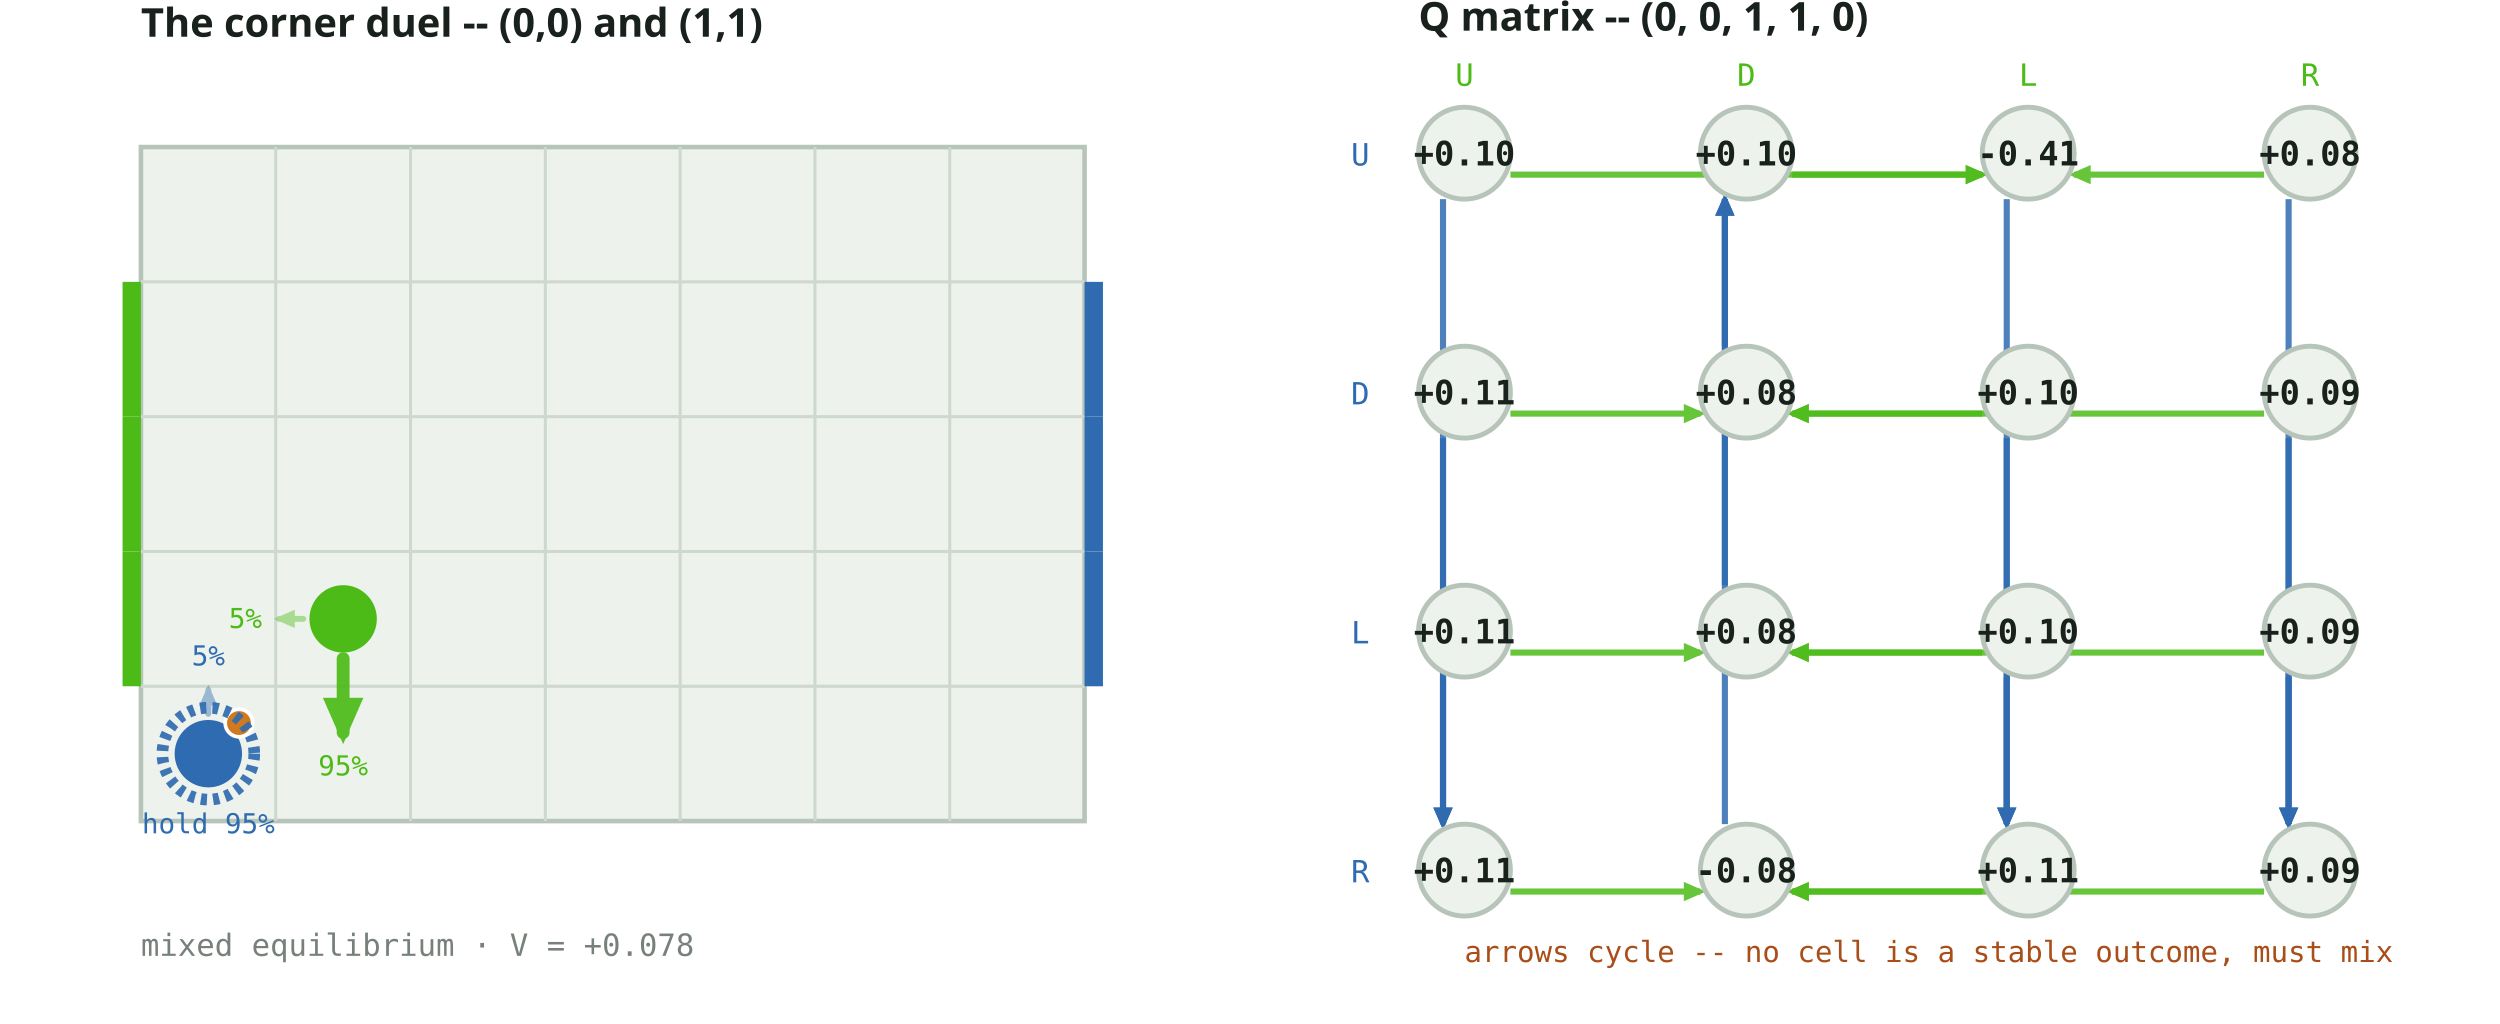
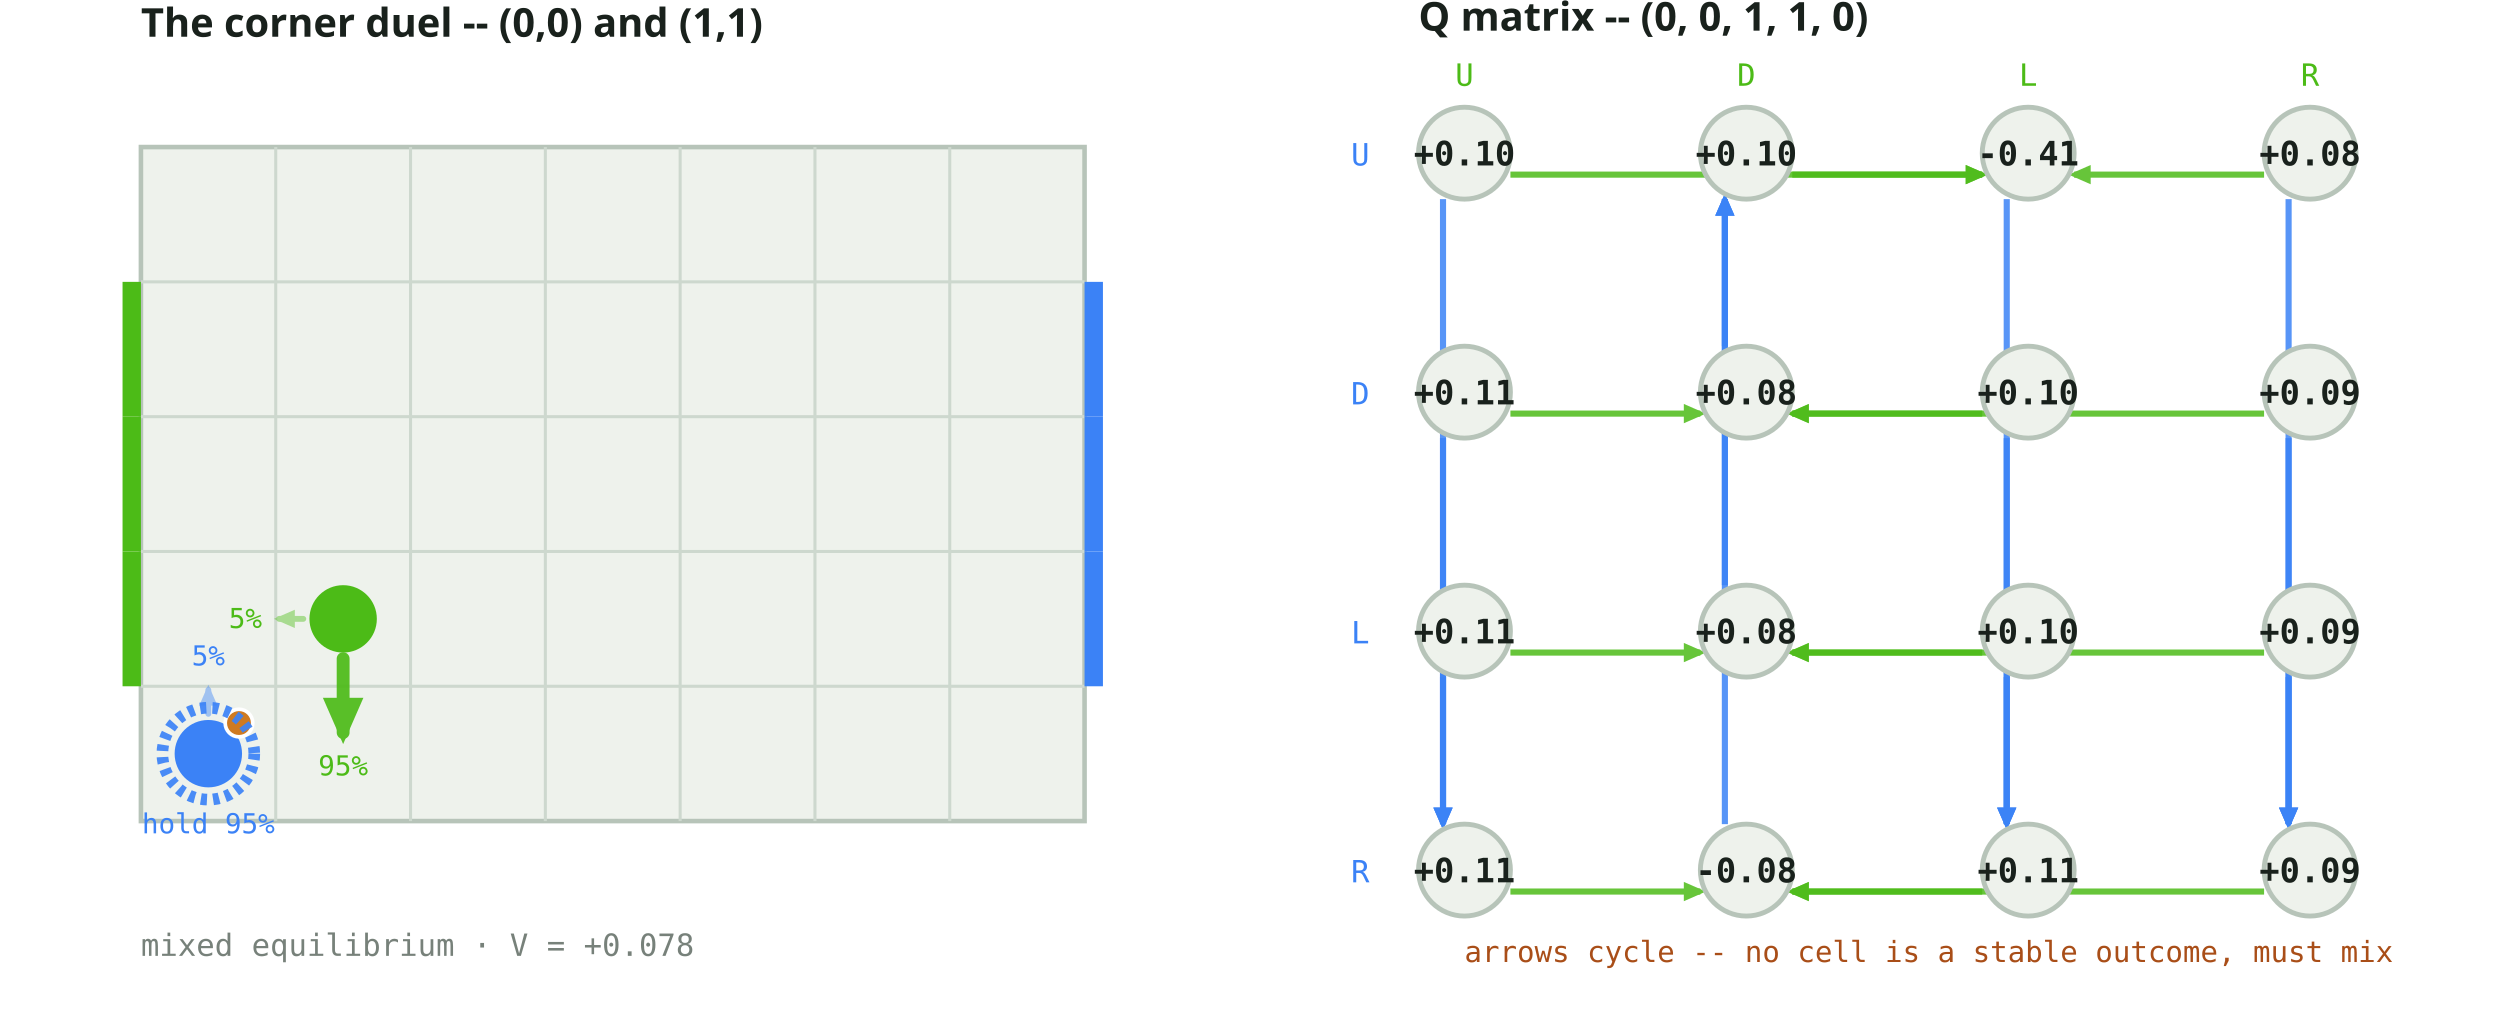
<svg xmlns="http://www.w3.org/2000/svg" viewBox="0 0 816 334" role="img" aria-label="panel">
  <g transform="translate(16.0 18.0)">
    <clipPath id="pnl0">
      <rect x="-16.0" y="-16.0" width="400.0" height="330.0" />
    </clipPath>
    <g clip-path="url(#pnl0)">
      <defs>
        <marker id="ah-2f6bb0" viewBox="0 0 8 8" refX="6" refY="4" markerWidth="3.6" markerHeight="3.6" orient="auto">
-           <path d="M0 0.5 L8 4 L0 7.5 z" fill="var(--p0, #2f6bb0)" />
+           <path d="M0 0.5 L8 4 L0 7.5 z" fill="var(--p0, #3B82F6)" />
        </marker>
        <marker id="ah-2f8a52" viewBox="0 0 8 8" refX="6" refY="4" markerWidth="3.6" markerHeight="3.6" orient="auto">
          <path d="M0 0.5 L8 4 L0 7.5 z" fill="var(--p1, #4CBB17)" />
        </marker>
      </defs>
      <rect x="30" y="30" width="308" height="220" fill="var(--tint, #eef2ec)" stroke="var(--rule-strong, #b7c4b9)" stroke-width="1.5" />
      <line x1="74" y1="30" x2="74" y2="250" stroke="var(--rule, #cdd8ce)" stroke-width="1" />
      <line x1="118" y1="30" x2="118" y2="250" stroke="var(--rule, #cdd8ce)" stroke-width="1" />
      <line x1="162" y1="30" x2="162" y2="250" stroke="var(--rule, #cdd8ce)" stroke-width="1" />
      <line x1="206" y1="30" x2="206" y2="250" stroke="var(--rule, #cdd8ce)" stroke-width="1" />
      <line x1="250" y1="30" x2="250" y2="250" stroke="var(--rule, #cdd8ce)" stroke-width="1" />
      <line x1="294" y1="30" x2="294" y2="250" stroke="var(--rule, #cdd8ce)" stroke-width="1" />
      <line x1="30" y1="74" x2="338" y2="74" stroke="var(--rule, #cdd8ce)" stroke-width="1" />
      <line x1="30" y1="118" x2="338" y2="118" stroke="var(--rule, #cdd8ce)" stroke-width="1" />
      <line x1="30" y1="162" x2="338" y2="162" stroke="var(--rule, #cdd8ce)" stroke-width="1" />
      <line x1="30" y1="206" x2="338" y2="206" stroke="var(--rule, #cdd8ce)" stroke-width="1" />
      <rect x="24" y="162" width="6" height="44" fill="var(--p1, #4CBB17)" />
-       <rect x="338" y="162" width="6" height="44" fill="var(--p0, #2f6bb0)" />
+       <rect x="338" y="162" width="6" height="44" fill="var(--p0, #3B82F6)" />
      <rect x="24" y="118" width="6" height="44" fill="var(--p1, #4CBB17)" />
-       <rect x="338" y="118" width="6" height="44" fill="var(--p0, #2f6bb0)" />
+       <rect x="338" y="118" width="6" height="44" fill="var(--p0, #3B82F6)" />
      <rect x="24" y="74" width="6" height="44" fill="var(--p1, #4CBB17)" />
-       <rect x="338" y="74" width="6" height="44" fill="var(--p0, #2f6bb0)" />
-       <circle cx="52.0" cy="228.0" r="11" fill="var(--p0, #2f6bb0)" />
+       <rect x="338" y="74" width="6" height="44" fill="var(--p0, #3B82F6)" />
+       <circle cx="52.0" cy="228.0" r="11" fill="var(--p0, #3B82F6)" />
      <circle cx="96.0" cy="184.0" r="11" fill="var(--p1, #4CBB17)" />
      <circle cx="62.0" cy="218.0" r="4.5" fill="var(--ball, #cf7a20)" stroke="var(--paper, #ffffff)" stroke-width="1.2" />
-       <circle cx="52.0" cy="228.0" r="15" fill="none" stroke="var(--p0, #2f6bb0)" stroke-width="3.8" stroke-dasharray="2 2" opacity="0.92" />
-       <text x="52.0" y="254.0" text-anchor="middle" font-family="ui-monospace,monospace" font-size="9" fill="var(--p0, #2f6bb0)">hold 95%</text>
-       <line x1="52.0" y1="215.0" x2="52.0" y2="207.2" stroke="var(--p0, #2f6bb0)" stroke-width="1.9" stroke-linecap="round" opacity="0.43" marker-end="url(#ah-2f6bb0)" />
-       <text x="52.0" y="199.2" text-anchor="middle" font-family="ui-monospace,monospace" font-size="9" fill="var(--p0, #2f6bb0)">5%</text>
+       <circle cx="52.0" cy="228.0" r="15" fill="none" stroke="var(--p0, #3B82F6)" stroke-width="3.8" stroke-dasharray="2 2" opacity="0.92" />
+       <text x="52.0" y="254.0" text-anchor="middle" font-family="ui-monospace,monospace" font-size="9" fill="var(--p0, #3B82F6)">hold 95%</text>
+       <line x1="52.0" y1="215.0" x2="52.0" y2="207.2" stroke="var(--p0, #3B82F6)" stroke-width="1.9" stroke-linecap="round" opacity="0.43" marker-end="url(#ah-2f6bb0)" />
+       <text x="52.0" y="199.2" text-anchor="middle" font-family="ui-monospace,monospace" font-size="9" fill="var(--p0, #3B82F6)">5%</text>
      <line x1="96.0" y1="197.0" x2="96.0" y2="221.1" stroke="var(--p1, #4CBB17)" stroke-width="4.2" stroke-linecap="round" opacity="0.92" marker-end="url(#ah-2f8a52)" />
      <text x="96.0" y="235.1" text-anchor="middle" font-family="ui-monospace,monospace" font-size="9" fill="var(--p1, #4CBB17)">95%</text>
      <line x1="83.0" y1="184.0" x2="75.1" y2="184.0" stroke="var(--p1, #4CBB17)" stroke-width="1.9" stroke-linecap="round" opacity="0.43" marker-end="url(#ah-2f8a52)" />
      <text x="64.1" y="187.0" text-anchor="middle" font-family="ui-monospace,monospace" font-size="9" fill="var(--p1, #4CBB17)">5%</text>
      <text x="30" y="294" font-family="ui-monospace,monospace" font-size="10" fill="var(--ink-faint, #77817a)">mixed equilibrium · V = +0.078</text>
      <text x="30" y="-6" font-family="Barlow Semi Condensed,sans-serif" font-weight="600" font-size="13" fill="var(--ink, #19211c)">The corner duel -- (0,0) and (1,1)</text>
    </g>
  </g>
  <g transform="translate(432.0 16.0)">
    <clipPath id="pnl1">
      <rect x="-16.0" y="-16.0" width="400.0" height="334.0" />
    </clipPath>
    <g clip-path="url(#pnl1)">
      <text x="31" y="-6" font-family="Barlow Semi Condensed,sans-serif" font-weight="600" font-size="13" fill="var(--ink, #19211c)">Q matrix -- (0, 0, 1, 1, 0)</text>
      <defs>
        <marker id="ah-2f6bb0" viewBox="0 0 8 8" refX="6" refY="4" markerWidth="3.6" markerHeight="3.6" orient="auto">
-           <path d="M0 0.5 L8 4 L0 7.5 z" fill="var(--p0, #2f6bb0)" />
+           <path d="M0 0.5 L8 4 L0 7.5 z" fill="var(--p0, #3B82F6)" />
        </marker>
        <marker id="ah-2f8a52" viewBox="0 0 8 8" refX="6" refY="4" markerWidth="3.6" markerHeight="3.6" orient="auto">
          <path d="M0 0.5 L8 4 L0 7.5 z" fill="var(--p1, #4CBB17)" />
        </marker>
      </defs>
      <text x="46" y="12" text-anchor="middle" font-family="ui-monospace,monospace" font-size="10" fill="var(--p1, #4CBB17)">U</text>
      <text x="138" y="12" text-anchor="middle" font-family="ui-monospace,monospace" font-size="10" fill="var(--p1, #4CBB17)">D</text>
      <text x="230" y="12" text-anchor="middle" font-family="ui-monospace,monospace" font-size="10" fill="var(--p1, #4CBB17)">L</text>
      <text x="322" y="12" text-anchor="middle" font-family="ui-monospace,monospace" font-size="10" fill="var(--p1, #4CBB17)">R</text>
-       <text x="12" y="38" text-anchor="middle" font-family="ui-monospace,monospace" font-size="10" fill="var(--p0, #2f6bb0)">U</text>
-       <text x="12" y="116" text-anchor="middle" font-family="ui-monospace,monospace" font-size="10" fill="var(--p0, #2f6bb0)">D</text>
-       <text x="12" y="194" text-anchor="middle" font-family="ui-monospace,monospace" font-size="10" fill="var(--p0, #2f6bb0)">L</text>
-       <text x="12" y="272" text-anchor="middle" font-family="ui-monospace,monospace" font-size="10" fill="var(--p0, #2f6bb0)">R</text>
-       <line x1="39.0" y1="49.0" x2="39.0" y2="253.0" stroke="var(--p0, #2f6bb0)" stroke-width="2" marker-end="url(#ah-2f6bb0)" opacity=".85" />
-       <line x1="39.0" y1="127.0" x2="39.0" y2="253.0" stroke="var(--p0, #2f6bb0)" stroke-width="2" marker-end="url(#ah-2f6bb0)" opacity=".85" />
-       <line x1="39.0" y1="205.0" x2="39.0" y2="253.0" stroke="var(--p0, #2f6bb0)" stroke-width="2" marker-end="url(#ah-2f6bb0)" opacity=".85" />
-       <line x1="131.0" y1="97.0" x2="131.0" y2="49.0" stroke="var(--p0, #2f6bb0)" stroke-width="2" marker-end="url(#ah-2f6bb0)" opacity=".85" />
-       <line x1="131.0" y1="175.0" x2="131.0" y2="49.0" stroke="var(--p0, #2f6bb0)" stroke-width="2" marker-end="url(#ah-2f6bb0)" opacity=".85" />
-       <line x1="131.0" y1="253.0" x2="131.0" y2="49.0" stroke="var(--p0, #2f6bb0)" stroke-width="2" marker-end="url(#ah-2f6bb0)" opacity=".85" />
-       <line x1="223.0" y1="49.0" x2="223.0" y2="253.0" stroke="var(--p0, #2f6bb0)" stroke-width="2" marker-end="url(#ah-2f6bb0)" opacity=".85" />
-       <line x1="223.0" y1="127.0" x2="223.0" y2="253.0" stroke="var(--p0, #2f6bb0)" stroke-width="2" marker-end="url(#ah-2f6bb0)" opacity=".85" />
-       <line x1="223.0" y1="205.0" x2="223.0" y2="253.0" stroke="var(--p0, #2f6bb0)" stroke-width="2" marker-end="url(#ah-2f6bb0)" opacity=".85" />
-       <line x1="315.0" y1="49.0" x2="315.0" y2="253.0" stroke="var(--p0, #2f6bb0)" stroke-width="2" marker-end="url(#ah-2f6bb0)" opacity=".85" />
-       <line x1="315.0" y1="127.0" x2="315.0" y2="253.0" stroke="var(--p0, #2f6bb0)" stroke-width="2" marker-end="url(#ah-2f6bb0)" opacity=".85" />
-       <line x1="315.0" y1="205.0" x2="315.0" y2="253.0" stroke="var(--p0, #2f6bb0)" stroke-width="2" marker-end="url(#ah-2f6bb0)" opacity=".85" />
+       <text x="12" y="38" text-anchor="middle" font-family="ui-monospace,monospace" font-size="10" fill="var(--p0, #3B82F6)">U</text>
+       <text x="12" y="116" text-anchor="middle" font-family="ui-monospace,monospace" font-size="10" fill="var(--p0, #3B82F6)">D</text>
+       <text x="12" y="194" text-anchor="middle" font-family="ui-monospace,monospace" font-size="10" fill="var(--p0, #3B82F6)">L</text>
+       <text x="12" y="272" text-anchor="middle" font-family="ui-monospace,monospace" font-size="10" fill="var(--p0, #3B82F6)">R</text>
+       <line x1="39.0" y1="49.0" x2="39.0" y2="253.0" stroke="var(--p0, #3B82F6)" stroke-width="2" marker-end="url(#ah-2f6bb0)" opacity=".85" />
+       <line x1="39.0" y1="127.0" x2="39.0" y2="253.0" stroke="var(--p0, #3B82F6)" stroke-width="2" marker-end="url(#ah-2f6bb0)" opacity=".85" />
+       <line x1="39.0" y1="205.0" x2="39.0" y2="253.0" stroke="var(--p0, #3B82F6)" stroke-width="2" marker-end="url(#ah-2f6bb0)" opacity=".85" />
+       <line x1="131.0" y1="97.0" x2="131.0" y2="49.0" stroke="var(--p0, #3B82F6)" stroke-width="2" marker-end="url(#ah-2f6bb0)" opacity=".85" />
+       <line x1="131.0" y1="175.0" x2="131.0" y2="49.0" stroke="var(--p0, #3B82F6)" stroke-width="2" marker-end="url(#ah-2f6bb0)" opacity=".85" />
+       <line x1="131.0" y1="253.0" x2="131.0" y2="49.0" stroke="var(--p0, #3B82F6)" stroke-width="2" marker-end="url(#ah-2f6bb0)" opacity=".85" />
+       <line x1="223.0" y1="49.0" x2="223.0" y2="253.0" stroke="var(--p0, #3B82F6)" stroke-width="2" marker-end="url(#ah-2f6bb0)" opacity=".85" />
+       <line x1="223.0" y1="127.0" x2="223.0" y2="253.0" stroke="var(--p0, #3B82F6)" stroke-width="2" marker-end="url(#ah-2f6bb0)" opacity=".85" />
+       <line x1="223.0" y1="205.0" x2="223.0" y2="253.0" stroke="var(--p0, #3B82F6)" stroke-width="2" marker-end="url(#ah-2f6bb0)" opacity=".85" />
+       <line x1="315.0" y1="49.0" x2="315.0" y2="253.0" stroke="var(--p0, #3B82F6)" stroke-width="2" marker-end="url(#ah-2f6bb0)" opacity=".85" />
+       <line x1="315.0" y1="127.0" x2="315.0" y2="253.0" stroke="var(--p0, #3B82F6)" stroke-width="2" marker-end="url(#ah-2f6bb0)" opacity=".85" />
+       <line x1="315.0" y1="205.0" x2="315.0" y2="253.0" stroke="var(--p0, #3B82F6)" stroke-width="2" marker-end="url(#ah-2f6bb0)" opacity=".85" />
      <line x1="61.0" y1="41.0" x2="215.0" y2="41.0" stroke="var(--p1, #4CBB17)" stroke-width="2" marker-end="url(#ah-2f8a52)" opacity=".85" />
      <line x1="153.0" y1="41.0" x2="215.0" y2="41.0" stroke="var(--p1, #4CBB17)" stroke-width="2" marker-end="url(#ah-2f8a52)" opacity=".85" />
      <line x1="307.0" y1="41.0" x2="245.0" y2="41.0" stroke="var(--p1, #4CBB17)" stroke-width="2" marker-end="url(#ah-2f8a52)" opacity=".85" />
      <line x1="61.0" y1="119.0" x2="123.0" y2="119.0" stroke="var(--p1, #4CBB17)" stroke-width="2" marker-end="url(#ah-2f8a52)" opacity=".85" />
      <line x1="215.0" y1="119.0" x2="153.0" y2="119.0" stroke="var(--p1, #4CBB17)" stroke-width="2" marker-end="url(#ah-2f8a52)" opacity=".85" />
      <line x1="307.0" y1="119.0" x2="153.0" y2="119.0" stroke="var(--p1, #4CBB17)" stroke-width="2" marker-end="url(#ah-2f8a52)" opacity=".85" />
      <line x1="61.0" y1="197.0" x2="123.0" y2="197.0" stroke="var(--p1, #4CBB17)" stroke-width="2" marker-end="url(#ah-2f8a52)" opacity=".85" />
      <line x1="215.0" y1="197.0" x2="153.0" y2="197.0" stroke="var(--p1, #4CBB17)" stroke-width="2" marker-end="url(#ah-2f8a52)" opacity=".85" />
      <line x1="307.0" y1="197.0" x2="153.0" y2="197.0" stroke="var(--p1, #4CBB17)" stroke-width="2" marker-end="url(#ah-2f8a52)" opacity=".85" />
      <line x1="61.0" y1="275.0" x2="123.0" y2="275.0" stroke="var(--p1, #4CBB17)" stroke-width="2" marker-end="url(#ah-2f8a52)" opacity=".85" />
      <line x1="215.0" y1="275.0" x2="153.0" y2="275.0" stroke="var(--p1, #4CBB17)" stroke-width="2" marker-end="url(#ah-2f8a52)" opacity=".85" />
      <line x1="307.0" y1="275.0" x2="153.0" y2="275.0" stroke="var(--p1, #4CBB17)" stroke-width="2" marker-end="url(#ah-2f8a52)" opacity=".85" />
      <circle cx="46.0" cy="34.0" r="15" fill="var(--tint, #eef2ec)" stroke="var(--rule-strong, #b7c4b9)" stroke-width="1.6" />
      <text x="46.0" y="38.0" text-anchor="middle" font-family="ui-monospace,monospace" font-weight="600" font-size="11" fill="var(--ink, #19211c)">+0.10</text>
      <circle cx="138.0" cy="34.0" r="15" fill="var(--tint, #eef2ec)" stroke="var(--rule-strong, #b7c4b9)" stroke-width="1.6" />
      <text x="138.0" y="38.0" text-anchor="middle" font-family="ui-monospace,monospace" font-weight="600" font-size="11" fill="var(--ink, #19211c)">+0.10</text>
      <circle cx="230.0" cy="34.0" r="15" fill="var(--tint, #eef2ec)" stroke="var(--rule-strong, #b7c4b9)" stroke-width="1.6" />
      <text x="230.0" y="38.0" text-anchor="middle" font-family="ui-monospace,monospace" font-weight="600" font-size="11" fill="var(--ink, #19211c)">-0.41</text>
      <circle cx="322.0" cy="34.0" r="15" fill="var(--tint, #eef2ec)" stroke="var(--rule-strong, #b7c4b9)" stroke-width="1.6" />
      <text x="322.0" y="38.0" text-anchor="middle" font-family="ui-monospace,monospace" font-weight="600" font-size="11" fill="var(--ink, #19211c)">+0.08</text>
      <circle cx="46.0" cy="112.0" r="15" fill="var(--tint, #eef2ec)" stroke="var(--rule-strong, #b7c4b9)" stroke-width="1.6" />
      <text x="46.0" y="116.0" text-anchor="middle" font-family="ui-monospace,monospace" font-weight="600" font-size="11" fill="var(--ink, #19211c)">+0.11</text>
      <circle cx="138.0" cy="112.0" r="15" fill="var(--tint, #eef2ec)" stroke="var(--rule-strong, #b7c4b9)" stroke-width="1.6" />
      <text x="138.0" y="116.0" text-anchor="middle" font-family="ui-monospace,monospace" font-weight="600" font-size="11" fill="var(--ink, #19211c)">+0.08</text>
      <circle cx="230.0" cy="112.0" r="15" fill="var(--tint, #eef2ec)" stroke="var(--rule-strong, #b7c4b9)" stroke-width="1.6" />
      <text x="230.0" y="116.0" text-anchor="middle" font-family="ui-monospace,monospace" font-weight="600" font-size="11" fill="var(--ink, #19211c)">+0.10</text>
      <circle cx="322.0" cy="112.0" r="15" fill="var(--tint, #eef2ec)" stroke="var(--rule-strong, #b7c4b9)" stroke-width="1.6" />
      <text x="322.0" y="116.0" text-anchor="middle" font-family="ui-monospace,monospace" font-weight="600" font-size="11" fill="var(--ink, #19211c)">+0.09</text>
      <circle cx="46.0" cy="190.0" r="15" fill="var(--tint, #eef2ec)" stroke="var(--rule-strong, #b7c4b9)" stroke-width="1.6" />
      <text x="46.0" y="194.0" text-anchor="middle" font-family="ui-monospace,monospace" font-weight="600" font-size="11" fill="var(--ink, #19211c)">+0.11</text>
      <circle cx="138.0" cy="190.0" r="15" fill="var(--tint, #eef2ec)" stroke="var(--rule-strong, #b7c4b9)" stroke-width="1.6" />
      <text x="138.0" y="194.0" text-anchor="middle" font-family="ui-monospace,monospace" font-weight="600" font-size="11" fill="var(--ink, #19211c)">+0.08</text>
      <circle cx="230.0" cy="190.0" r="15" fill="var(--tint, #eef2ec)" stroke="var(--rule-strong, #b7c4b9)" stroke-width="1.6" />
      <text x="230.0" y="194.0" text-anchor="middle" font-family="ui-monospace,monospace" font-weight="600" font-size="11" fill="var(--ink, #19211c)">+0.10</text>
      <circle cx="322.0" cy="190.0" r="15" fill="var(--tint, #eef2ec)" stroke="var(--rule-strong, #b7c4b9)" stroke-width="1.6" />
      <text x="322.0" y="194.0" text-anchor="middle" font-family="ui-monospace,monospace" font-weight="600" font-size="11" fill="var(--ink, #19211c)">+0.09</text>
      <circle cx="46.0" cy="268.0" r="15" fill="var(--tint, #eef2ec)" stroke="var(--rule-strong, #b7c4b9)" stroke-width="1.6" />
      <text x="46.0" y="272.0" text-anchor="middle" font-family="ui-monospace,monospace" font-weight="600" font-size="11" fill="var(--ink, #19211c)">+0.11</text>
      <circle cx="138.0" cy="268.0" r="15" fill="var(--tint, #eef2ec)" stroke="var(--rule-strong, #b7c4b9)" stroke-width="1.6" />
      <text x="138.0" y="272.0" text-anchor="middle" font-family="ui-monospace,monospace" font-weight="600" font-size="11" fill="var(--ink, #19211c)">-0.08</text>
      <circle cx="230.0" cy="268.0" r="15" fill="var(--tint, #eef2ec)" stroke="var(--rule-strong, #b7c4b9)" stroke-width="1.6" />
      <text x="230.0" y="272.0" text-anchor="middle" font-family="ui-monospace,monospace" font-weight="600" font-size="11" fill="var(--ink, #19211c)">+0.11</text>
      <circle cx="322.0" cy="268.0" r="15" fill="var(--tint, #eef2ec)" stroke="var(--rule-strong, #b7c4b9)" stroke-width="1.6" />
      <text x="322.0" y="272.0" text-anchor="middle" font-family="ui-monospace,monospace" font-weight="600" font-size="11" fill="var(--ink, #19211c)">+0.09</text>
      <text x="46" y="298" font-family="ui-monospace,monospace" font-size="9.5" fill="#a94e18">arrows cycle -- no cell is a stable outcome, must mix</text>
    </g>
  </g>
</svg>
